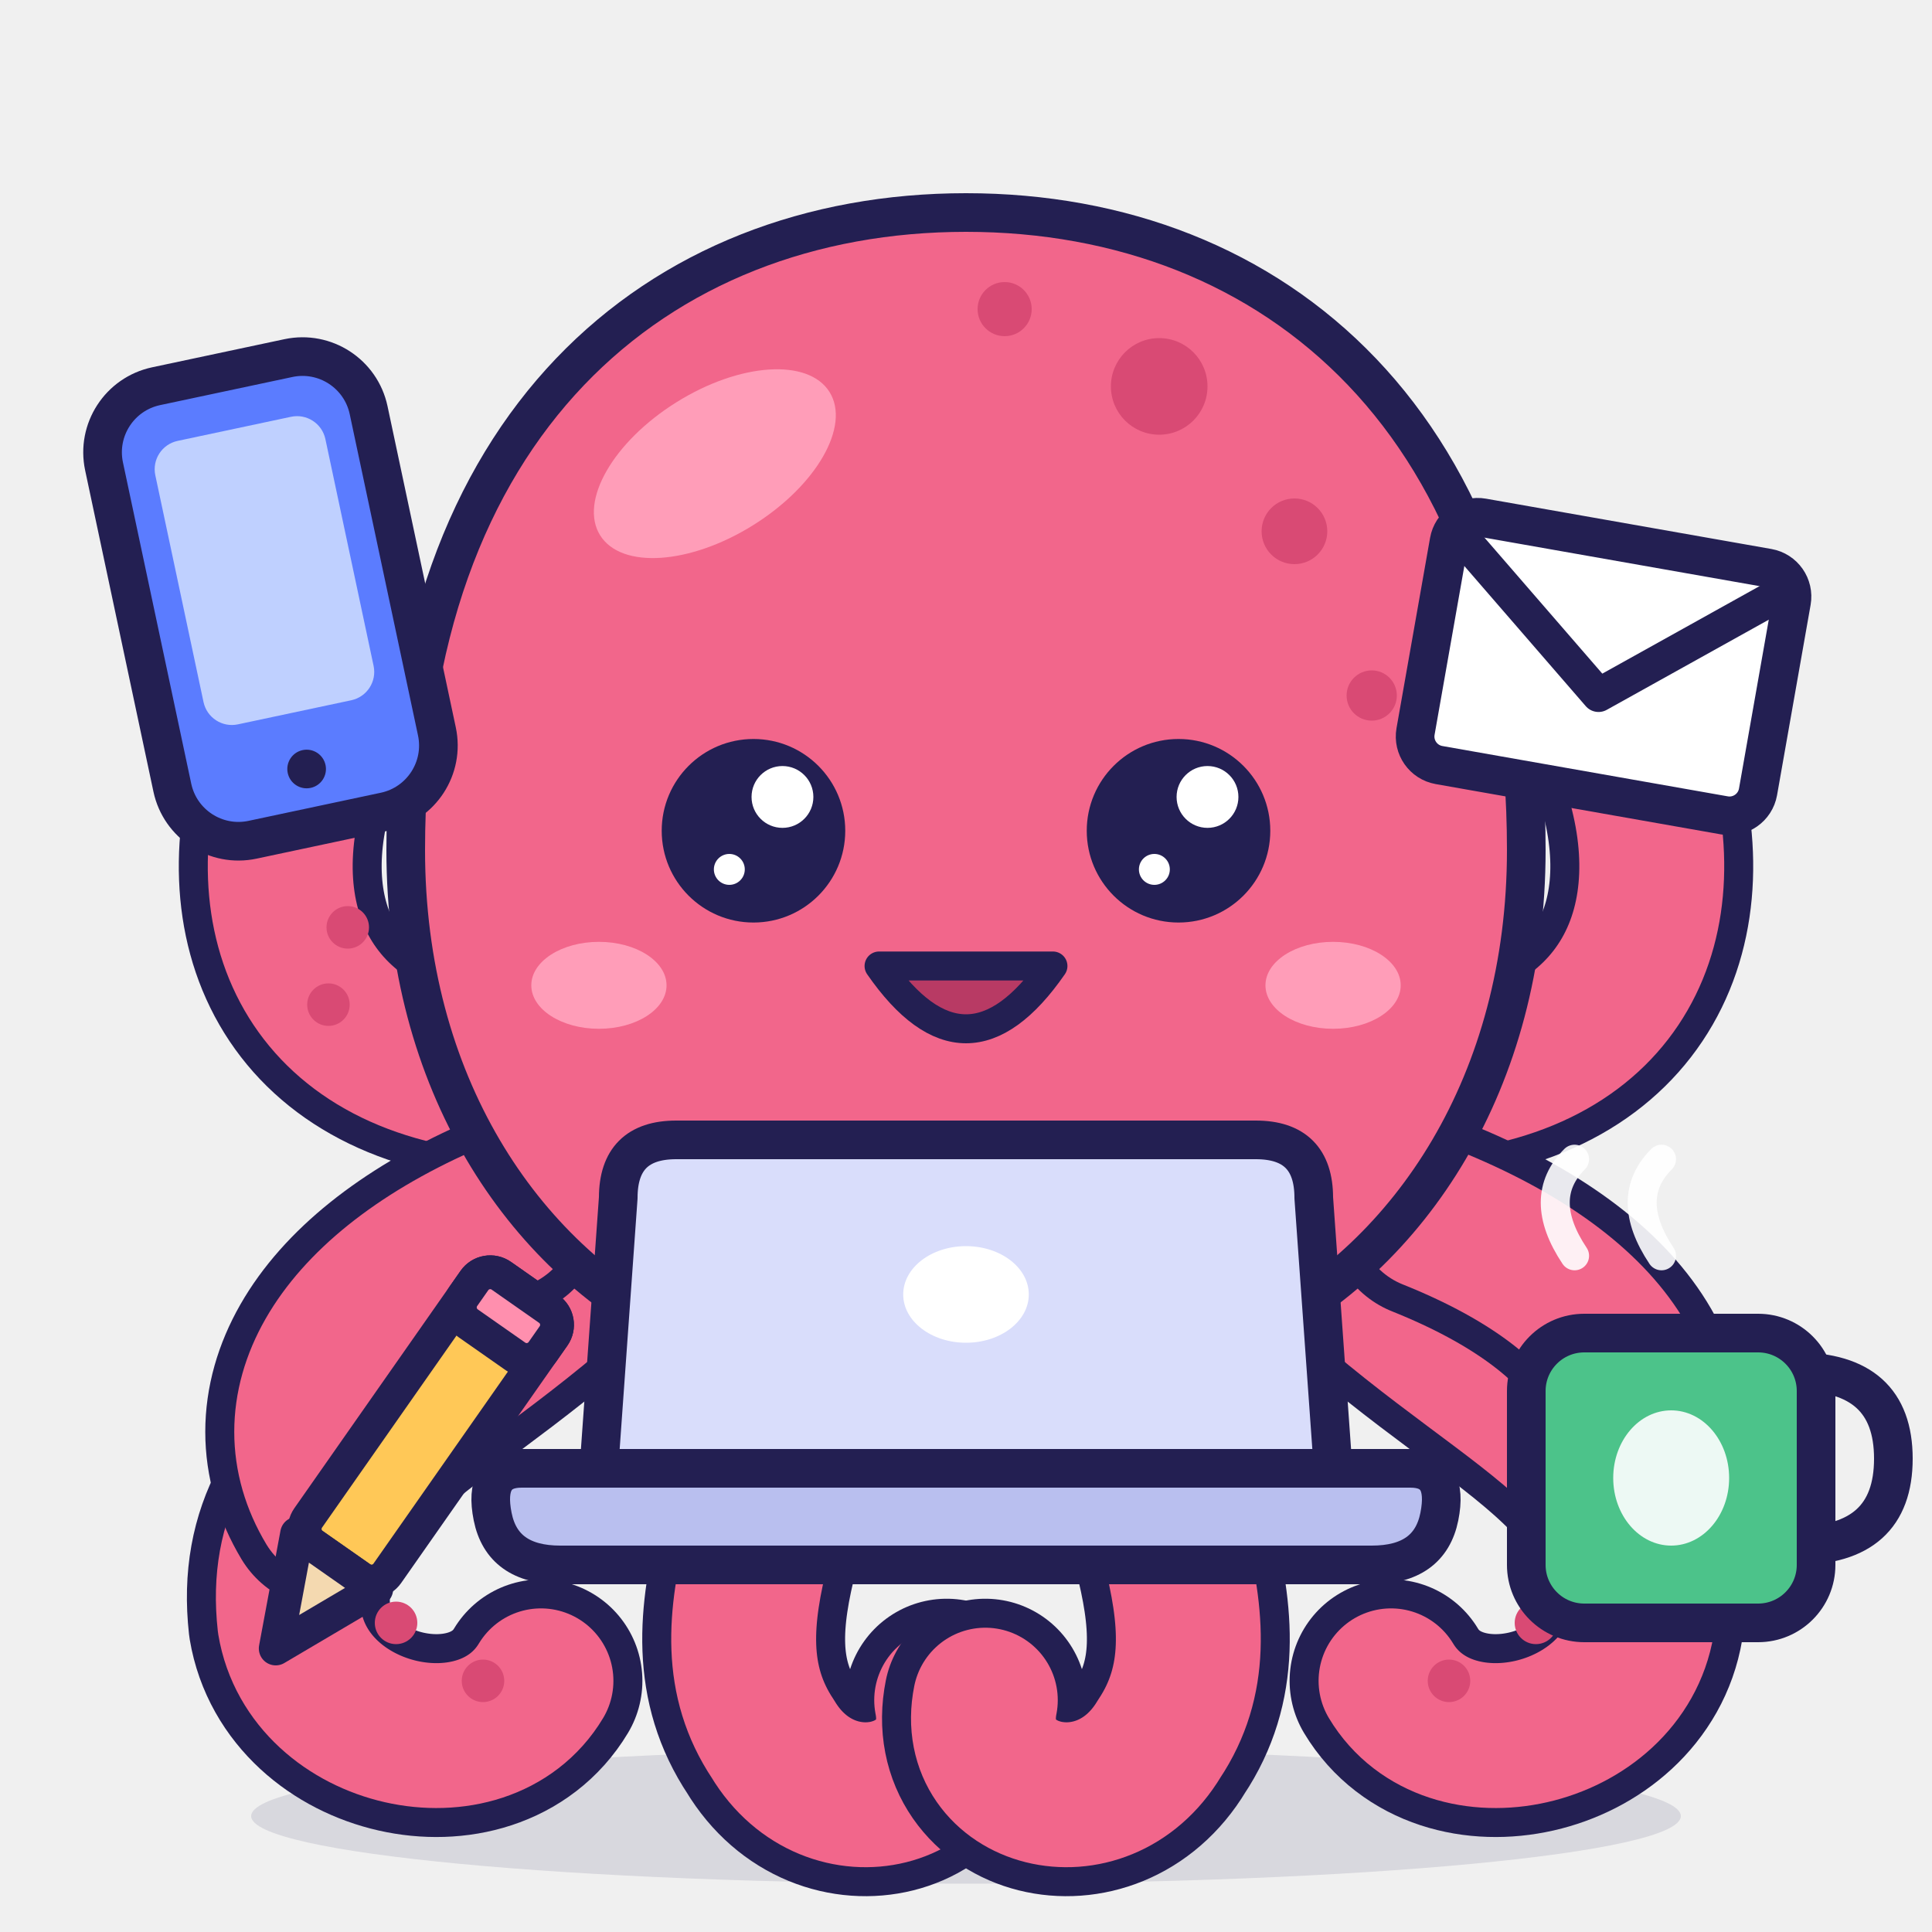
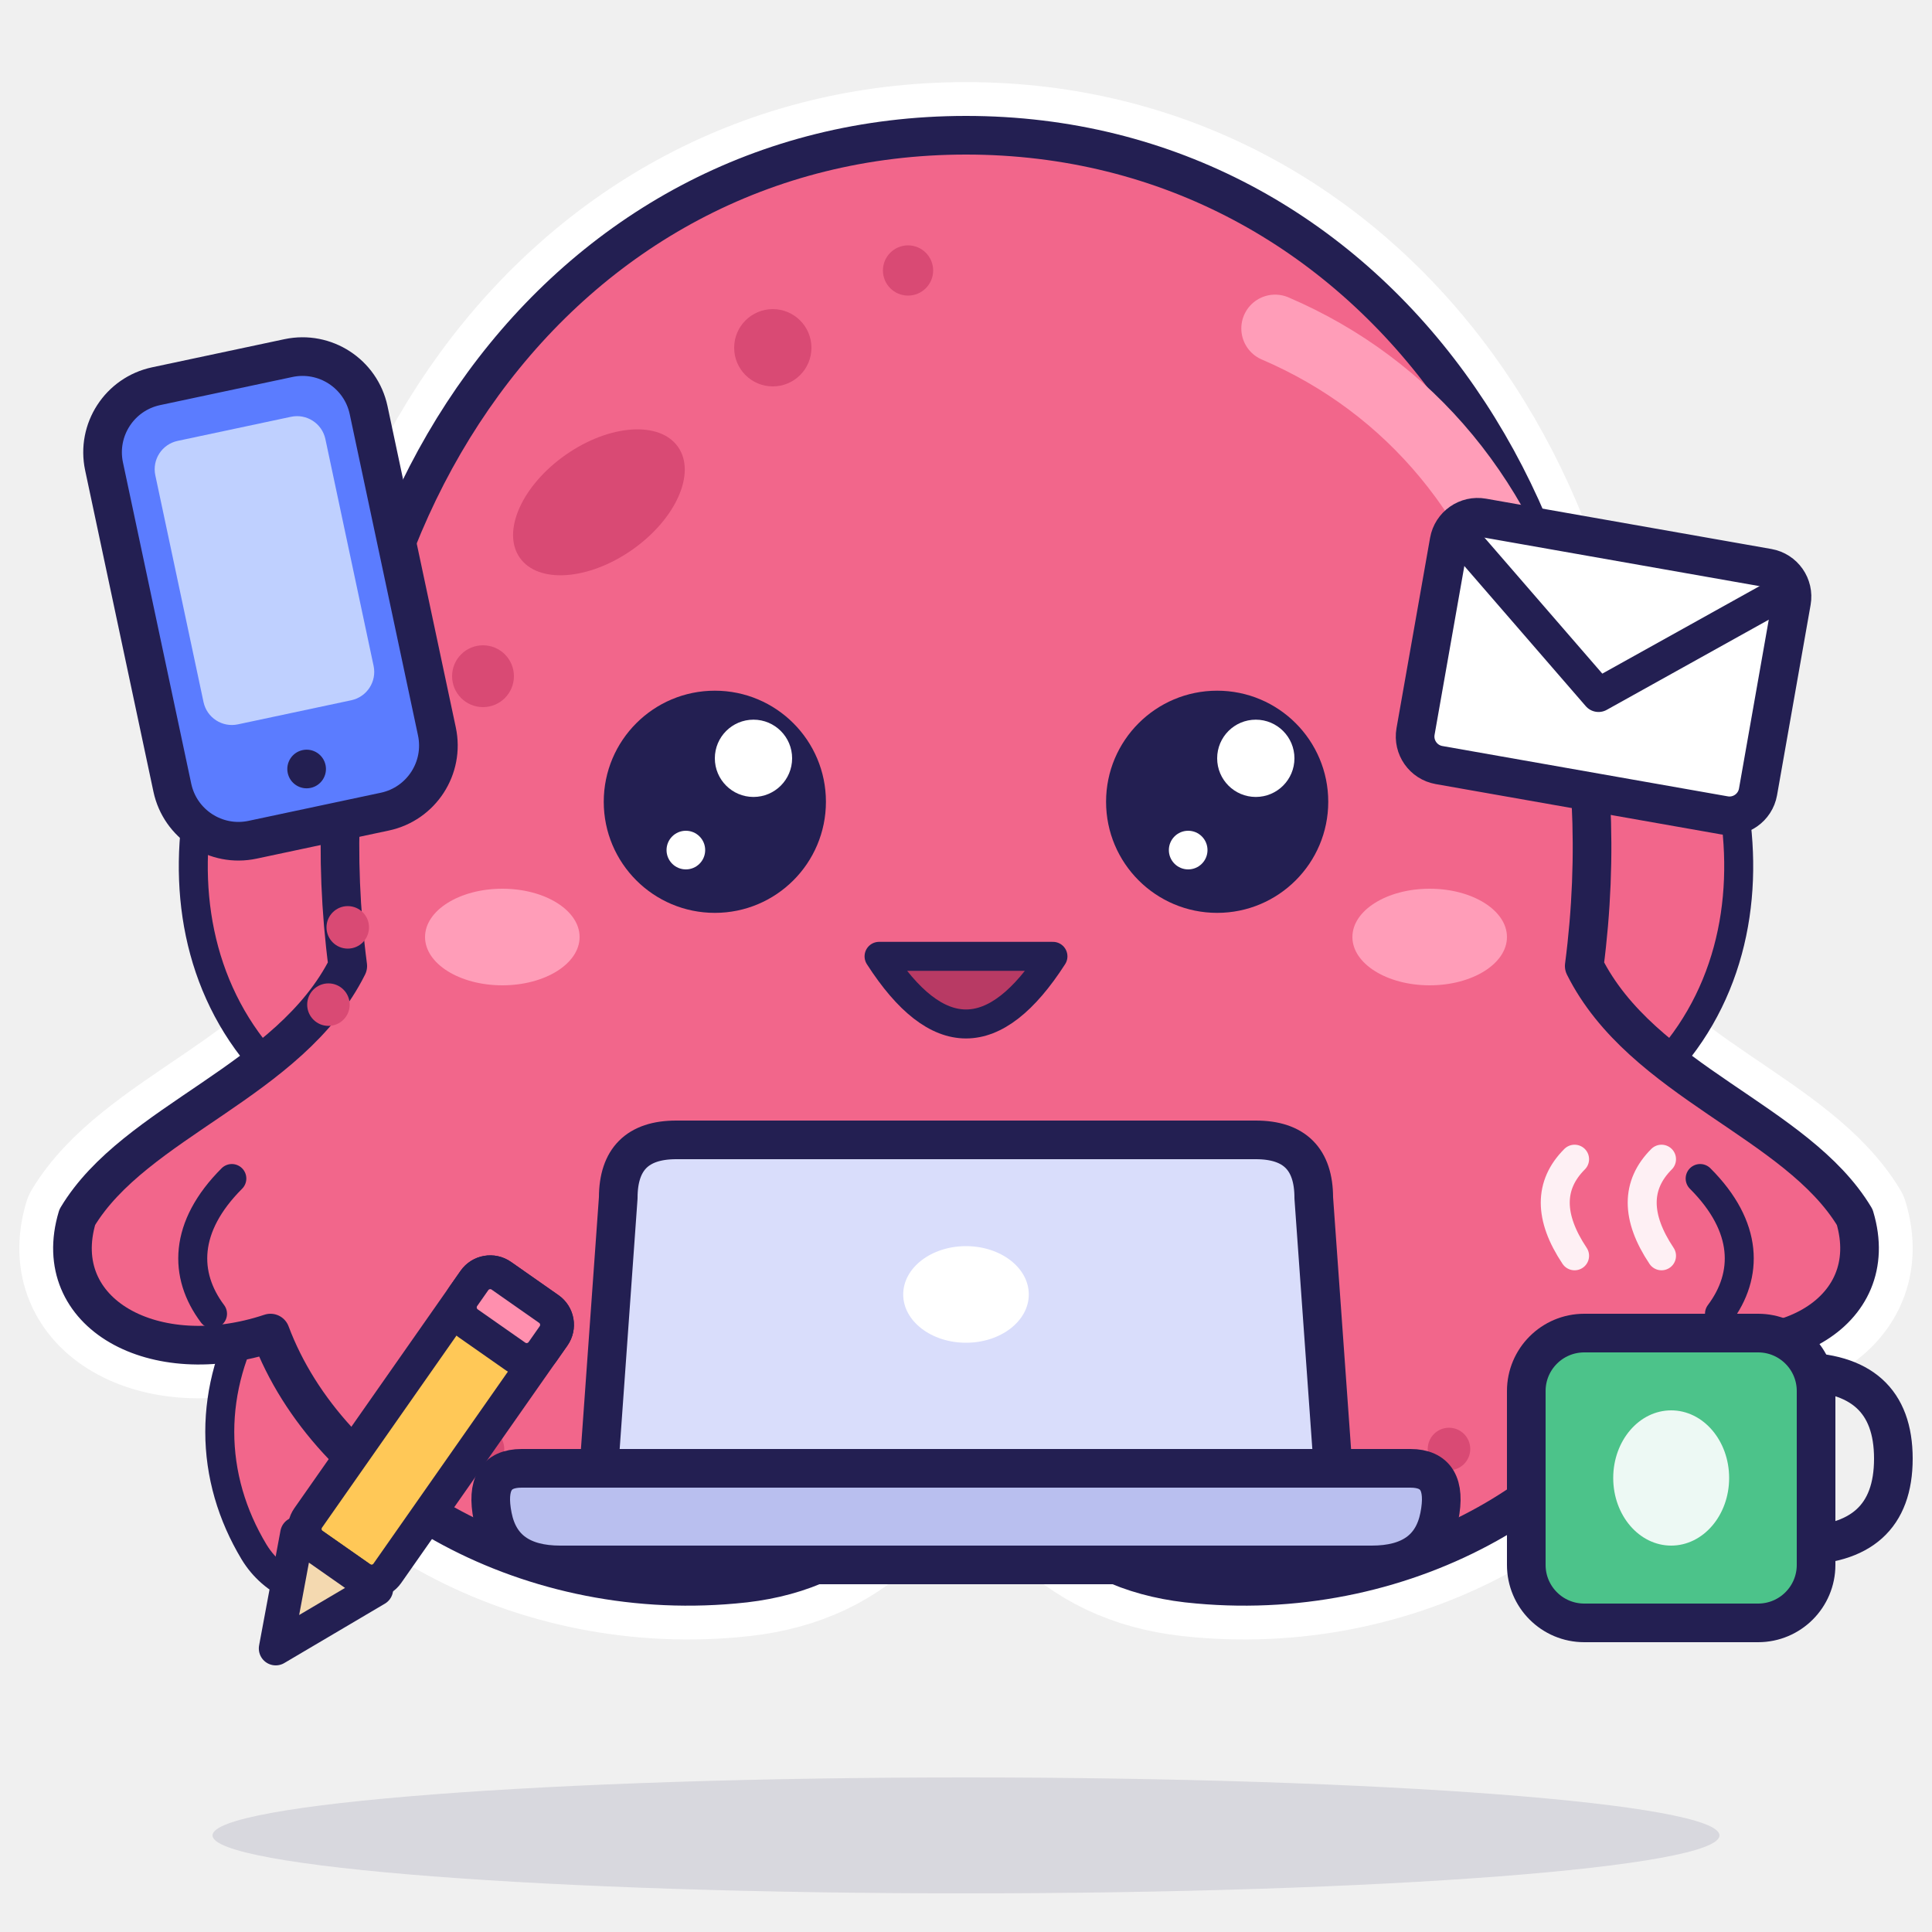
<svg xmlns="http://www.w3.org/2000/svg" viewBox="0 0 200 200" role="img" aria-label="Pouple the octopus">
-   <ellipse cx="100" cy="188" rx="74" ry="7" fill="#231F52" opacity=".12" />
-   <path d="M64 128 C46 146 28 150 30 168 C32 180 50 184 56 174" fill="none" stroke="#231F52" stroke-width="21" stroke-linecap="round" stroke-linejoin="round" />
-   <path d="M64 128 C46 146 28 150 30 168 C32 180 50 184 56 174" fill="none" stroke="#F2668B" stroke-width="15" stroke-linecap="round" stroke-linejoin="round" />
-   <path d="M86 132 C82 154 72 168 80 180 C86 190 100 186 98 176" fill="none" stroke="#231F52" stroke-width="21" stroke-linecap="round" stroke-linejoin="round" />
-   <path d="M86 132 C82 154 72 168 80 180 C86 190 100 186 98 176" fill="none" stroke="#F2668B" stroke-width="15" stroke-linecap="round" stroke-linejoin="round" />
-   <path d="M114 132 C118 154 128 168 120 180 C114 190 100 186 102 176" fill="none" stroke="#231F52" stroke-width="21" stroke-linecap="round" stroke-linejoin="round" />
-   <path d="M114 132 C118 154 128 168 120 180 C114 190 100 186 102 176" fill="none" stroke="#F2668B" stroke-width="15" stroke-linecap="round" stroke-linejoin="round" />
-   <path d="M136 128 C154 146 172 150 170 168 C168 180 150 184 144 174" fill="none" stroke="#231F52" stroke-width="21" stroke-linecap="round" stroke-linejoin="round" />
-   <path d="M136 128 C154 146 172 150 170 168 C168 180 150 184 144 174" fill="none" stroke="#F2668B" stroke-width="15" stroke-linecap="round" stroke-linejoin="round" />
-   <circle cx="36" cy="160" r="2.2" fill="#D94A74" />
-   <circle cx="41" cy="168" r="2.2" fill="#D94A74" />
-   <circle cx="50" cy="174" r="2.2" fill="#D94A74" />
-   <circle cx="164" cy="160" r="2.2" fill="#D94A74" />
-   <circle cx="159" cy="168" r="2.2" fill="#D94A74" />
-   <circle cx="150" cy="174" r="2.2" fill="#D94A74" />
+   <ellipse cx="100" cy="190" rx="78" ry="6" fill="#231F52" opacity=".12" />
+   <path d="M36 100 C30 54 58 14 100 14 C142 14 170 54 164 100 C170 112 186 116 192 126 C195 136 184 142 172 138 C166 154 146 166 124 164 C112 163 104 156 100 140 C96 156 88 163 76 164 C54 166 34 154 28 138 C16 142 5 136 8 126 C14 116 30 112 36 100 Z" fill="#fff" stroke="#fff" stroke-width="11" stroke-linejoin="round" />
  <path d="M56 112 C34 112 26 98 30 82" fill="none" stroke="#231F52" stroke-width="21" stroke-linecap="round" stroke-linejoin="round" />
  <path d="M56 112 C34 112 26 98 30 82" fill="none" stroke="#F2668B" stroke-width="15" stroke-linecap="round" stroke-linejoin="round" />
  <path d="M144 112 C166 112 174 98 170 82" fill="none" stroke="#231F52" stroke-width="21" stroke-linecap="round" stroke-linejoin="round" />
  <path d="M144 112 C166 112 174 98 170 82" fill="none" stroke="#F2668B" stroke-width="15" stroke-linecap="round" stroke-linejoin="round" />
  <path d="M52 126 C34 134 28 146 34 156" fill="none" stroke="#231F52" stroke-width="21" stroke-linecap="round" stroke-linejoin="round" />
  <path d="M52 126 C34 134 28 146 34 156" fill="none" stroke="#F2668B" stroke-width="15" stroke-linecap="round" stroke-linejoin="round" />
  <path d="M148 126 C168 134 174 146 168 156" fill="none" stroke="#231F52" stroke-width="21" stroke-linecap="round" stroke-linejoin="round" />
  <path d="M148 126 C168 134 174 146 168 156" fill="none" stroke="#F2668B" stroke-width="15" stroke-linecap="round" stroke-linejoin="round" />
-   <path d="M42 88 C42 44 68 22 100 22 C132 22 158 44 158 88 C158 112 146 130 130 138 L70 138 C54 130 42 112 42 88 Z" fill="#F2668B" stroke="#231F52" stroke-width="4" stroke-linejoin="round" />
-   <ellipse cx="74" cy="48" rx="14" ry="7.5" transform="rotate(-32 74 48)" fill="#FF9DB8" />
-   <circle cx="120" cy="40" r="5" fill="#D94A74" />
-   <circle cx="134" cy="55" r="3.4" fill="#D94A74" />
-   <circle cx="104" cy="32" r="2.8" fill="#D94A74" />
-   <circle cx="142" cy="72" r="2.6" fill="#D94A74" />
-   <ellipse cx="62" cy="102" rx="7" ry="4.5" fill="#FF9DB8" />
-   <ellipse cx="138" cy="102" rx="7" ry="4.5" fill="#FF9DB8" />
-   <circle cx="78" cy="86" r="9.5" fill="#231F52" />
-   <circle cx="122" cy="86" r="9.5" fill="#231F52" />
-   <circle cx="81" cy="82.5" r="3.2" fill="#fff" />
-   <circle cx="125" cy="82.5" r="3.2" fill="#fff" />
-   <circle cx="75.5" cy="90" r="1.6" fill="#fff" />
-   <circle cx="119.5" cy="90" r="1.6" fill="#fff" />
-   <path d="M91 100 Q100 113 109 100 Z" fill="#B83A64" stroke="#231F52" stroke-width="3" stroke-linejoin="round" />
+   <path d="M36 100 C30 54 58 14 100 14 C142 14 170 54 164 100 C170 112 186 116 192 126 C195 136 184 142 172 138 C166 154 146 166 124 164 C112 163 104 156 100 140 C96 156 88 163 76 164 C54 166 34 154 28 138 C16 142 5 136 8 126 C14 116 30 112 36 100 Z" fill="#F2668B" stroke="#231F52" stroke-width="4" stroke-linejoin="round" />
+   <path d="M128 124 C130 142 120 155 108 158" fill="none" stroke="#231F52" stroke-width="3" stroke-linecap="round" />
+   <path d="M72 124 C70 142 80 155 92 158" fill="none" stroke="#231F52" stroke-width="3" stroke-linecap="round" />
+   <path d="M176 122 C181 127 181 132 178 136" fill="none" stroke="#231F52" stroke-width="3" stroke-linecap="round" />
+   <path d="M24 122 C19 127 19 132 22 136" fill="none" stroke="#231F52" stroke-width="3" stroke-linecap="round" />
+   <path d="M132 34 C146 40 156 52 160 68" fill="none" stroke="#FF9DB8" stroke-width="7" stroke-linecap="round" />
+   <ellipse cx="62" cy="52" rx="10" ry="6" transform="rotate(-35 62 52)" fill="#D94A74" />
+   <circle cx="80" cy="36" r="4" fill="#D94A74" />
+   <circle cx="50" cy="70" r="3.2" fill="#D94A74" />
+   <circle cx="94" cy="28" r="2.6" fill="#D94A74" />
+   <circle cx="150" cy="150" r="2.2" fill="#D94A74" />
+   <circle cx="142" cy="157" r="2.2" fill="#D94A74" />
+   <circle cx="50" cy="150" r="2.2" fill="#D94A74" />
+   <circle cx="58" cy="157" r="2.2" fill="#D94A74" />
+   <g transform="translate(0 -15)">
+     <ellipse cx="52" cy="112" rx="8" ry="5" fill="#FF9DB8" />
+     <ellipse cx="148" cy="112" rx="8" ry="5" fill="#FF9DB8" />
+     <circle cx="74" cy="98" r="11.5" fill="#231F52" />
+     <circle cx="126" cy="98" r="11.5" fill="#231F52" />
+     <circle cx="78" cy="93.5" r="4" fill="#fff" />
+     <circle cx="130" cy="93.5" r="4" fill="#fff" />
+     <circle cx="71" cy="103" r="2" fill="#fff" />
+     <circle cx="123" cy="103" r="2" fill="#fff" />
+     <path d="M91 114 Q100 128 109 114 Z" fill="#B83A64" stroke="#231F52" stroke-width="3" stroke-linejoin="round" />
+   </g>
  <g transform="rotate(-12 28 62)">
    <rect x="14" y="38" width="28" height="48" rx="7" fill="#5B7CFF" stroke="#231F52" stroke-width="4" />
    <rect x="19" y="44" width="18" height="30" rx="3" fill="#BFD0FF" />
    <circle cx="28" cy="80" r="2" fill="#231F52" />
  </g>
  <g transform="rotate(10 166 69)">
    <rect x="148" y="56" width="36" height="26" rx="3" fill="#FFFFFF" stroke="#231F52" stroke-width="4" stroke-linejoin="round" />
    <path d="M150 59 L166 72 L182 59" fill="none" stroke="#231F52" stroke-width="3.5" stroke-linejoin="round" stroke-linecap="round" />
  </g>
  <g transform="rotate(35 36 160)">
    <rect x="31" y="128" width="10" height="34" rx="2" fill="#FFC857" stroke="#231F52" stroke-width="3.5" stroke-linejoin="round" />
    <path d="M31 162 L36 173 L41 162 Z" fill="#F4D9B0" stroke="#231F52" stroke-width="3.5" stroke-linejoin="round" />
    <rect x="31" y="128" width="10" height="6" rx="2" fill="#FF8FAE" stroke="#231F52" stroke-width="3.5" />
  </g>
  <path d="M163 130 q-4 -6 0 -10 M172 130 q-4 -6 0 -10" fill="none" stroke="#fff" stroke-width="3" stroke-linecap="round" opacity=".9" />
  <path d="M186 142 q10 0 10 9 q0 9 -10 9" fill="none" stroke="#231F52" stroke-width="4" stroke-linecap="round" />
  <rect x="158" y="138" width="30" height="30" rx="6" fill="#4CC38A" stroke="#231F52" stroke-width="4" />
  <ellipse cx="173" cy="153" rx="6" ry="7" fill="#fff" opacity=".9" />
  <path d="M64 124 Q64 118 70 118 L130 118 Q136 118 136 124 L138 152 L62 152 Z" fill="#D9DDFB" stroke="#231F52" stroke-width="4" stroke-linejoin="round" />
  <ellipse cx="100" cy="134" rx="6.5" ry="5" fill="#fff" />
  <path d="M54 152 L146 152 Q150 152 149 157 Q148 162 142 162 L58 162 Q52 162 51 157 Q50 152 54 152 Z" fill="#B9BFEF" stroke="#231F52" stroke-width="4" stroke-linejoin="round" />
  <circle cx="34" cy="104" r="2.2" fill="#D94A74" />
  <circle cx="36" cy="96" r="2.2" fill="#D94A74" />
</svg>
